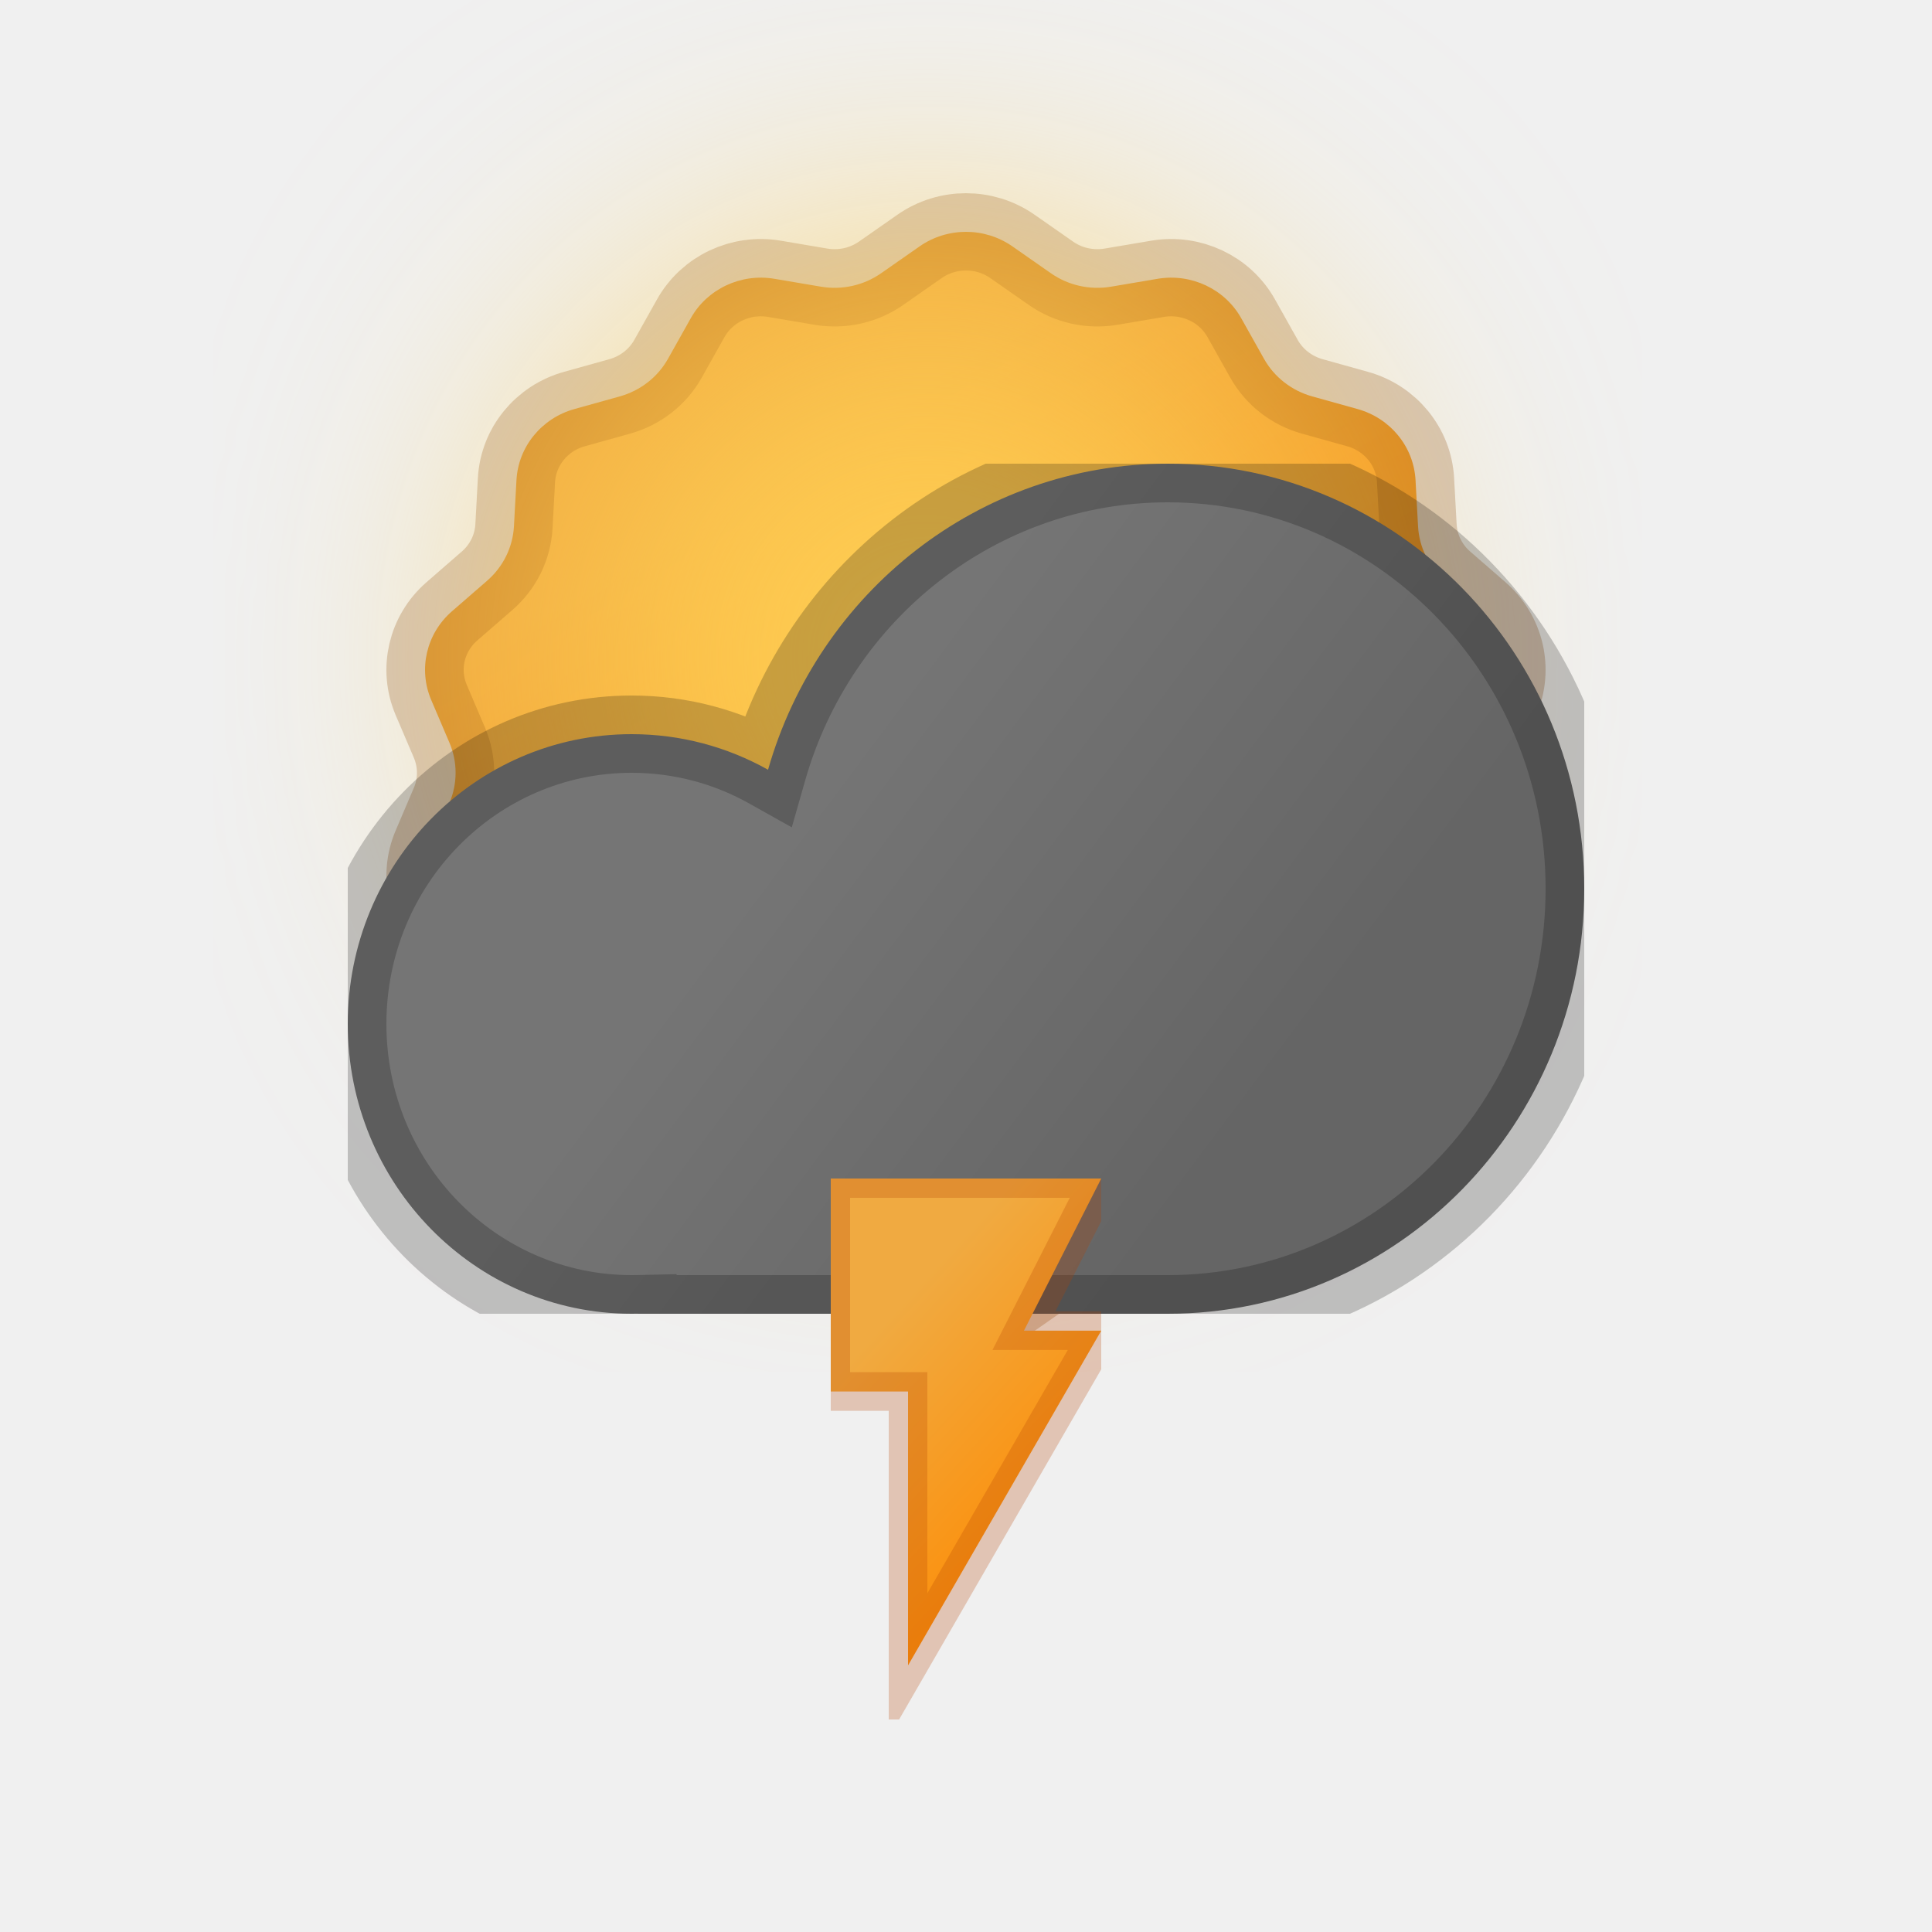
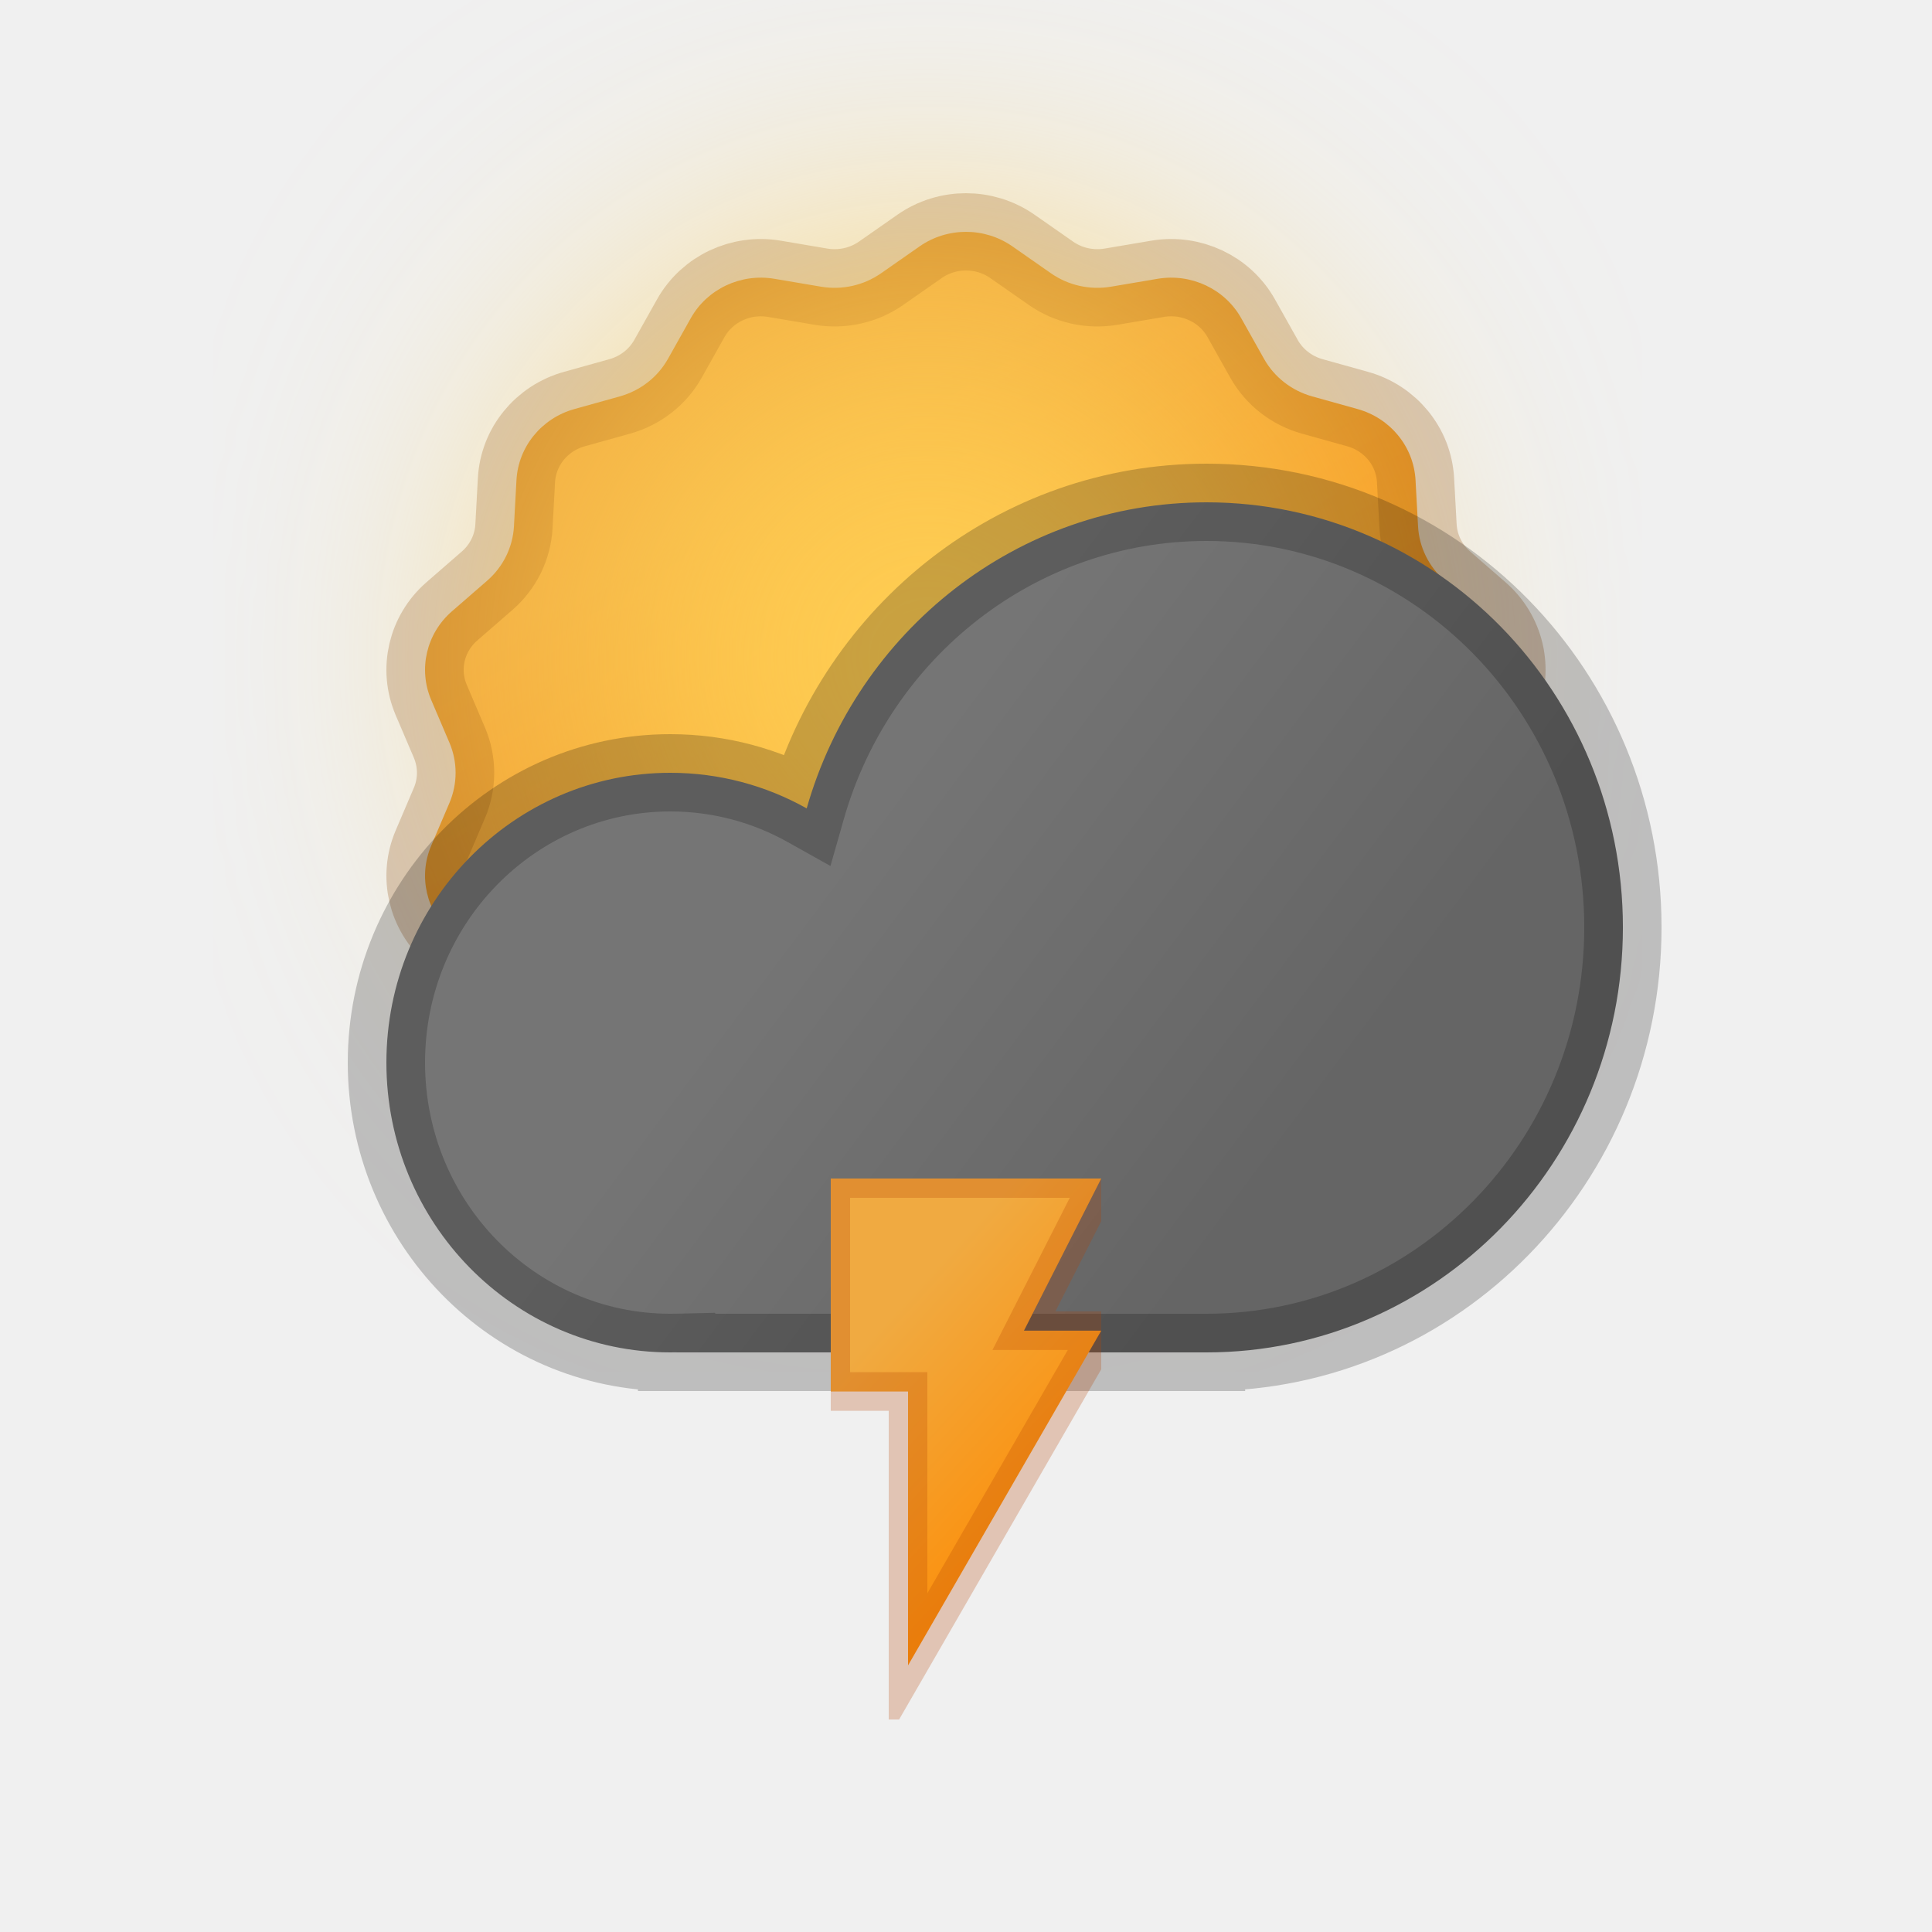
<svg xmlns="http://www.w3.org/2000/svg" width="100" height="100" viewBox="0 0 100 100" fill="none">
  <g clip-path="url(#clip0_407_668)">
    <path d="M47.596 12.754C49.034 11.749 50.966 11.749 52.404 12.754L54.395 14.144C55.295 14.773 56.415 15.023 57.505 14.839L59.914 14.431C61.656 14.136 63.397 14.957 64.247 16.473L65.424 18.571C65.956 19.519 66.854 20.22 67.918 20.517L70.269 21.173C71.969 21.647 73.174 23.125 73.268 24.852L73.398 27.242C73.457 28.322 73.955 29.335 74.782 30.054L76.61 31.643C77.931 32.792 78.361 34.635 77.68 36.231L76.738 38.439C76.312 39.438 76.312 40.562 76.738 41.561L77.68 43.769C78.361 45.365 77.931 47.208 76.61 48.357L74.782 49.946C73.955 50.665 73.457 51.678 73.398 52.758L73.268 55.148C73.174 56.875 71.969 58.353 70.269 58.827L67.918 59.483C66.854 59.78 65.956 60.481 65.424 61.429L64.247 63.527C63.397 65.043 61.656 65.864 59.914 65.569L57.505 65.161C56.415 64.977 55.295 65.227 54.395 65.856L52.404 67.246C50.966 68.251 49.034 68.251 47.596 67.246L45.605 65.856C44.705 65.227 43.585 64.977 42.495 65.161L40.086 65.569C38.344 65.864 36.603 65.043 35.753 63.527L34.576 61.429C34.044 60.481 33.146 59.78 32.082 59.483L29.73 58.827C28.031 58.353 26.826 56.875 26.732 55.148L26.602 52.758C26.543 51.678 26.045 50.665 25.218 49.946L23.39 48.357C22.069 47.208 21.639 45.365 22.32 43.769L23.262 41.561C23.688 40.562 23.688 39.438 23.262 38.439L22.32 36.231C21.639 34.635 22.069 32.792 23.39 31.643L25.218 30.054C26.045 29.335 26.543 28.322 26.602 27.242L26.732 24.852C26.826 23.125 28.031 21.647 29.73 21.173L32.082 20.517C33.146 20.22 34.044 19.519 34.576 18.571L35.753 16.473C36.603 14.957 38.344 14.136 40.086 14.431L42.495 14.839C43.585 15.023 44.705 14.773 45.605 14.144L47.596 12.754Z" fill="url(#paint0_linear_407_668)" stroke="#833F00" stroke-opacity="0.25" stroke-width="4" />
    <g filter="url(#filter0_f_407_668)">
      <circle cx="48" cy="34" r="19" fill="#FFCF54" />
    </g>
    <g clip-path="url(#clip1_407_668)">
-       <path fill-rule="evenodd" clip-rule="evenodd" d="M82 46C82 58.15 72.351 68 60.449 68H33.02V67.996C32.912 67.999 32.803 68 32.694 68C24.579 68 18 61.284 18 53C18 44.716 24.579 38 32.694 38C35.253 38 37.659 38.668 39.754 39.842C42.363 30.689 50.641 24 60.449 24C72.351 24 82 33.85 82 46Z" fill="url(#paint1_linear_407_668)" />
-       <path d="M33.02 68H31.02V70H33.02V68ZM33.02 67.996H35.02V65.951L32.976 65.997L33.02 67.996ZM39.754 39.842L38.776 41.586L40.983 42.823L41.677 40.39L39.754 39.842ZM60.449 70C73.495 70 84 59.216 84 46H80C80 57.085 71.208 66 60.449 66V70ZM60.449 66H33.02V70H60.449V66ZM35.02 68V67.996H31.02V68H35.02ZM32.694 70C32.818 70 32.941 69.999 33.065 69.996L32.976 65.997C32.882 65.999 32.788 66 32.694 66V70ZM16 53C16 62.35 23.435 70 32.694 70V66C25.722 66 20 60.219 20 53H16ZM32.694 36C23.435 36 16 43.65 16 53H20C20 45.781 25.722 40 32.694 40V36ZM40.731 38.097C38.347 36.761 35.605 36 32.694 36V40C34.9 40 36.971 40.575 38.776 41.586L40.731 38.097ZM60.449 22C49.7 22 40.671 29.328 37.83 39.293L41.677 40.39C44.055 32.049 51.582 26 60.449 26V22ZM84 46C84 32.784 73.495 22 60.449 22V26C71.208 26 80 34.915 80 46H84Z" fill="black" fill-opacity="0.21" />
+       <path fill-rule="evenodd" clip-rule="evenodd" d="M84.001 48C84.001 60.15 74.352 70 62.45 70C62.449 70 62.449 70 62.449 70V70H35.02V69.996C34.912 69.999 34.803 70 34.694 70C26.579 70 20 63.284 20 55C20 46.716 26.579 40 34.694 40C37.253 40 39.659 40.668 41.754 41.842C44.363 32.689 52.641 26 62.45 26C74.352 26 84.001 35.85 84.001 48Z" fill="url(#paint1_linear_407_668)" />
+       <path d="M62.449 70V68H60.449V70H62.449ZM62.449 70V72H64.449V70H62.449ZM35.02 70H33.02V72H35.02V70ZM35.02 69.996H37.02V67.951L34.976 67.997L35.02 69.996ZM41.754 41.842L40.776 43.587L42.984 44.823L43.678 42.39L41.754 41.842ZM62.45 72C75.495 72 86.001 61.216 86.001 48H82.001C82.001 59.085 73.209 68 62.45 68V72ZM62.449 72C62.449 72 62.449 72 62.449 72C62.449 72 62.449 72 62.449 72C62.449 72 62.449 72 62.449 72C62.449 72 62.449 72 62.449 72C62.449 72 62.449 72 62.449 72C62.449 72 62.449 72 62.449 72C62.449 72 62.449 72 62.449 72C62.449 72 62.449 72 62.449 72C62.449 72 62.449 72 62.449 72C62.449 72 62.449 72 62.449 72C62.449 72 62.449 72 62.449 72C62.449 72 62.449 72 62.449 72C62.449 72 62.449 72 62.449 72C62.449 72 62.449 72 62.449 72C62.449 72 62.449 72 62.449 72C62.449 72 62.449 72 62.449 72C62.449 72 62.449 72 62.449 72C62.449 72 62.449 72 62.449 72C62.449 72 62.449 72 62.449 72C62.449 72 62.449 72 62.449 72C62.449 72 62.449 72 62.449 72C62.449 72 62.449 72 62.449 72C62.449 72 62.449 72 62.449 72C62.449 72 62.449 72 62.449 72C62.449 72 62.449 72 62.449 72C62.449 72 62.449 72 62.449 72C62.449 72 62.449 72 62.449 72C62.449 72 62.449 72 62.449 72C62.449 72 62.449 72 62.449 72C62.449 72 62.449 72 62.449 72C62.449 72 62.449 72 62.449 72C62.449 72 62.449 72 62.449 72C62.449 72 62.449 72 62.449 72C62.449 72 62.449 72 62.449 72C62.449 72 62.449 72 62.449 72C62.449 72 62.449 72 62.449 72C62.449 72 62.449 72 62.449 72C62.449 72 62.449 72 62.449 72C62.449 72 62.449 72 62.449 72C62.449 72 62.449 72 62.449 72C62.449 72 62.449 72 62.449 72C62.449 72 62.449 72 62.449 72C62.449 72 62.449 72 62.449 72C62.449 72 62.449 72 62.449 72C62.449 72 62.449 72 62.449 72C62.449 72 62.449 72 62.449 72C62.449 72 62.449 72 62.449 72C62.449 72 62.449 72 62.449 72C62.449 72 62.449 72 62.449 72C62.449 72 62.449 72 62.449 72C62.449 72 62.449 72 62.449 72C62.449 72 62.449 72 62.449 72C62.449 72 62.449 72 62.449 72C62.449 72 62.449 72 62.449 72C62.449 72 62.449 72 62.449 72C62.449 72 62.449 72 62.449 72C62.449 72 62.449 72 62.449 72C62.449 72 62.449 72 62.449 72C62.449 72 62.449 72 62.449 72C62.449 72 62.449 72 62.449 72C62.449 72 62.449 72 62.449 72C62.449 72 62.449 72 62.449 72C62.449 72 62.449 72 62.449 72C62.449 72 62.449 72 62.449 72C62.449 72 62.449 72 62.449 72C62.449 72 62.449 72 62.449 72C62.449 72 62.449 72 62.449 72C62.449 72 62.449 72 62.449 72C62.449 72 62.449 72 62.449 72C62.449 72 62.449 72 62.449 72C62.449 72 62.449 72 62.449 72C62.449 72 62.449 72 62.449 72C62.449 72 62.449 72 62.449 72C62.449 72 62.449 72 62.449 72C62.449 72 62.449 72 62.449 72C62.449 72 62.449 72 62.449 72C62.449 72 62.449 72 62.449 72C62.449 72 62.449 72 62.449 72C62.449 72 62.449 72 62.449 72C62.449 72 62.449 72 62.449 72C62.449 72 62.449 72 62.449 72C62.449 72 62.449 72 62.449 72C62.449 72 62.449 72 62.449 72C62.449 72 62.449 72 62.449 72C62.449 72 62.449 72 62.449 72C62.449 72 62.449 72 62.449 72C62.449 72 62.449 72 62.449 72C62.449 72 62.449 72 62.449 72C62.449 72 62.449 72 62.449 72C62.449 72 62.449 72 62.449 72C62.449 72 62.449 72 62.449 72C62.449 72 62.449 72 62.449 72C62.449 72 62.449 72 62.449 72C62.449 72 62.449 72 62.449 72C62.449 72 62.449 72 62.449 72C62.449 72 62.449 72 62.449 72C62.449 72 62.449 72 62.449 72C62.449 72 62.449 72 62.449 72C62.449 72 62.449 72 62.449 72C62.449 72 62.449 72 62.449 72C62.449 72 62.449 72 62.449 72C62.449 72 62.449 72 62.449 72C62.449 72 62.449 72 62.449 72C62.449 72 62.449 72 62.449 72C62.449 72 62.449 72 62.449 72C62.449 72 62.449 72 62.449 72C62.449 72 62.449 72 62.449 72C62.449 72 62.449 72 62.449 72C62.449 72 62.449 72 62.449 72C62.449 72 62.449 72 62.449 72C62.449 72 62.449 72 62.449 72C62.449 72 62.449 72 62.449 72C62.449 72 62.449 72 62.449 72C62.449 72 62.449 72 62.449 72C62.449 72 62.449 72 62.449 72C62.449 72 62.449 72 62.449 72C62.449 72 62.449 72 62.449 72C62.449 72 62.449 72 62.449 72C62.449 72 62.449 72 62.449 72C62.449 72 62.449 72 62.449 72C62.449 72 62.449 72 62.449 72C62.449 72 62.449 72 62.449 72C62.449 72 62.449 72 62.449 72C62.449 72 62.449 72 62.449 72C62.449 72 62.449 72 62.449 72C62.449 72 62.449 72 62.449 72C62.449 72 62.449 72 62.449 72C62.449 72 62.449 72 62.449 72C62.449 72 62.449 72 62.449 72C62.449 72 62.449 72 62.449 72C62.449 72 62.449 72 62.449 72C62.449 72 62.449 72 62.449 72C62.449 72 62.449 72 62.449 72C62.449 72 62.449 72 62.449 72C62.449 72 62.449 72 62.449 72C62.449 72 62.449 72 62.449 72C62.449 72 62.449 72 62.449 72C62.449 72 62.449 72 62.449 72C62.449 72 62.449 72 62.449 72C62.449 72 62.449 72 62.449 72C62.449 72 62.449 72 62.449 72C62.449 72 62.449 72 62.449 72C62.449 72 62.449 72 62.449 72C62.449 72 62.449 72 62.449 72C62.449 72 62.449 72 62.449 72C62.449 72 62.449 72 62.449 72C62.449 72 62.449 72 62.449 72C62.449 72 62.449 72 62.449 72C62.449 72 62.449 72 62.449 72C62.449 72 62.449 72 62.449 72C62.449 72 62.449 72 62.449 72C62.449 72 62.449 72 62.449 72C62.449 72 62.449 72 62.449 72C62.449 72 62.449 72 62.449 72C62.449 72 62.449 72 62.449 72C62.449 72 62.449 72 62.449 72C62.449 72 62.449 72 62.449 72C62.449 72 62.449 72 62.449 72C62.449 72 62.449 72 62.449 72C62.449 72 62.449 72 62.449 72C62.449 72 62.449 72 62.449 72C62.449 72 62.449 72 62.449 72C62.449 72 62.449 72 62.449 72C62.449 72 62.449 72 62.449 72C62.449 72 62.449 72 62.449 72C62.449 72 62.449 72 62.449 72C62.449 72 62.449 72 62.449 72C62.449 72 62.449 72 62.449 72C62.449 72 62.449 72 62.449 72C62.449 72 62.449 72 62.449 72C62.449 72 62.449 72 62.449 72C62.449 72 62.449 72 62.449 72C62.449 72 62.449 72 62.449 72C62.449 72 62.449 72 62.449 72C62.449 72 62.449 72 62.449 72C62.449 72 62.449 72 62.449 72C62.449 72 62.449 72 62.449 72C62.449 72 62.449 72 62.449 72C62.449 72 62.449 72 62.449 72C62.449 72 62.449 72 62.449 72C62.449 72 62.449 72 62.449 72C62.449 72 62.449 72 62.449 72C62.449 72 62.449 72 62.449 72C62.449 72 62.449 72 62.449 72C62.449 72 62.449 72 62.449 72C62.449 72 62.449 72 62.449 72C62.449 72 62.449 72 62.449 72C62.449 72 62.449 72 62.449 72C62.449 72 62.449 72 62.449 72C62.449 72 62.449 72 62.449 72C62.449 72 62.449 72 62.449 72C62.449 72 62.449 72 62.449 72C62.449 72 62.449 72 62.449 72C62.449 72 62.449 72 62.449 72C62.449 72 62.449 72 62.449 72C62.449 72 62.449 72 62.449 72C62.449 72 62.449 72 62.449 72C62.449 72 62.449 72 62.449 72C62.449 72 62.449 72 62.449 72C62.449 72 62.449 72 62.449 72C62.449 72 62.449 72 62.449 72C62.449 72 62.449 72 62.449 72C62.449 72 62.449 72 62.449 72C62.449 72 62.449 72 62.449 72C62.449 72 62.449 72 62.449 72C62.449 72 62.449 72 62.449 72C62.449 72 62.449 72 62.449 72C62.449 72 62.449 72 62.449 72C62.449 72 62.449 72 62.449 72C62.449 72 62.449 72 62.449 72C62.449 72 62.449 72 62.449 72C62.449 72 62.449 72 62.449 72C62.449 72 62.449 72 62.449 72C62.449 72 62.449 72 62.449 72C62.449 72 62.449 72 62.449 72C62.449 72 62.449 72 62.449 72C62.449 72 62.449 72 62.449 72C62.449 72 62.449 72 62.449 72C62.449 72 62.449 72 62.449 72C62.449 72 62.449 72 62.449 72C62.449 72 62.449 72 62.449 72C62.449 72 62.449 72 62.449 72C62.449 72 62.449 72 62.449 72C62.449 72 62.449 72 62.449 72C62.449 72 62.449 72 62.449 72C62.449 72 62.449 72 62.449 72C62.449 72 62.449 72 62.449 72C62.449 72 62.449 72 62.449 72C62.449 72 62.449 72 62.449 72C62.449 72 62.449 72 62.449 72C62.449 72 62.449 72 62.449 72C62.449 72 62.449 72 62.449 72C62.449 72 62.449 72 62.449 72C62.449 72 62.449 72 62.449 72C62.449 72 62.449 72 62.449 72C62.449 72 62.449 72 62.449 72C62.449 72 62.449 72 62.449 72C62.449 72 62.449 72 62.449 72C62.449 72 62.449 72 62.449 72C62.449 72 62.449 72 62.449 72C62.449 72 62.449 72 62.449 72C62.449 72 62.449 72 62.449 72C62.449 72 62.449 72 62.449 72C62.449 72 62.449 72 62.449 72C62.449 72 62.449 72 62.449 72C62.449 72 62.449 72 62.449 72C62.449 72 62.449 72 62.449 72C62.449 72 62.449 72 62.449 72C62.449 72 62.449 72 62.449 72C62.449 72 62.449 72 62.449 72C62.449 72 62.449 72 62.449 72C62.449 72 62.449 72 62.449 72C62.449 72 62.449 72 62.449 72C62.449 72 62.449 72 62.449 72C62.449 72 62.449 72 62.449 72C62.449 72 62.449 72 62.449 72C62.449 72 62.449 72 62.449 72C62.449 72 62.449 72 62.449 72C62.449 72 62.449 72 62.449 72C62.449 72 62.449 72 62.449 72C62.449 72 62.449 72 62.449 72C62.449 72 62.449 72 62.449 72C62.449 72 62.449 72 62.449 72C62.449 72 62.449 72 62.449 72C62.449 72 62.449 72 62.449 72C62.449 72 62.449 72 62.449 72C62.449 72 62.449 72 62.449 72C62.449 72 62.449 72 62.449 72C62.449 72 62.449 72 62.449 72C62.449 72 62.449 72 62.449 72C62.449 72 62.449 72 62.449 72C62.449 72 62.449 72 62.449 72C62.449 72 62.449 72 62.449 72C62.449 72 62.449 72 62.449 72C62.449 72 62.449 72 62.449 72C62.449 72 62.449 72 62.449 72C62.449 72 62.449 72 62.449 72C62.449 72 62.449 72 62.449 72C62.449 72 62.449 72 62.449 72C62.449 72 62.449 72 62.449 72C62.449 72 62.449 72 62.449 72C62.449 72 62.449 72 62.449 72C62.449 72 62.449 72 62.449 72C62.449 72 62.449 72 62.449 72C62.449 72 62.449 72 62.449 72C62.449 72 62.449 72 62.449 72C62.449 72 62.449 72 62.449 72C62.449 72 62.449 72 62.449 72C62.449 72 62.449 72 62.449 72C62.449 72 62.449 72 62.449 72C62.449 72 62.449 72 62.449 72C62.449 72 62.449 72 62.449 72C62.449 72 62.449 72 62.449 72C62.449 72 62.449 72 62.449 72C62.449 72 62.449 72 62.449 72C62.449 72 62.449 72 62.449 72C62.449 72 62.449 72 62.449 72C62.449 72 62.449 72 62.449 72C62.449 72 62.449 72 62.449 72C62.449 72 62.449 72 62.449 72C62.449 72 62.449 72 62.449 72C62.449 72 62.449 72 62.449 72C62.449 72 62.449 72 62.449 72C62.449 72 62.449 72 62.449 72C62.449 72 62.449 72 62.449 72C62.449 72 62.449 72 62.449 72C62.449 72 62.449 72 62.449 72C62.449 72 62.449 72 62.449 72C62.449 72 62.449 72 62.449 72C62.449 72 62.449 72 62.449 72C62.449 72 62.449 72 62.449 72C62.449 72 62.449 72 62.449 72C62.449 72 62.449 72 62.449 72C62.449 72 62.449 72 62.449 72C62.449 72 62.449 72 62.449 72C62.449 72 62.449 72 62.449 72C62.449 72 62.449 72 62.449 72C62.449 72 62.449 72 62.449 72C62.449 72 62.449 72 62.449 72C62.449 72 62.449 72 62.449 72C62.449 72 62.449 72 62.449 72C62.449 72 62.449 72 62.449 72C62.449 72 62.449 72 62.449 72C62.449 72 62.449 72 62.449 72C62.449 72 62.449 72 62.449 72C62.449 72 62.449 72 62.449 72C62.449 72 62.449 72 62.449 72C62.449 72 62.449 72 62.449 72C62.449 72 62.449 72 62.449 72C62.449 72 62.449 72 62.449 72C62.449 72 62.449 72 62.449 72C62.449 72 62.449 72 62.449 72C62.449 72 62.449 72 62.449 72C62.449 72 62.449 72 62.449 72C62.449 72 62.449 72 62.449 72C62.449 72 62.449 72 62.449 72C62.449 72 62.449 72 62.449 72C62.449 72 62.449 72 62.449 72C62.449 72 62.449 72 62.449 72C62.449 72 62.449 72 62.449 72C62.449 72 62.449 72 62.449 72C62.449 72 62.449 72 62.449 72C62.449 72 62.449 72 62.449 72C62.449 72 62.449 72 62.449 72C62.449 72 62.449 72 62.449 72C62.449 72 62.449 72 62.449 72C62.449 72 62.449 72 62.449 72C62.449 72 62.449 72 62.449 72C62.449 72 62.449 72 62.449 72C62.449 72 62.449 72 62.449 72C62.449 72 62.449 72 62.449 72C62.449 72 62.449 72 62.449 72C62.449 72 62.449 72 62.449 72C62.449 72 62.449 72 62.449 72C62.449 72 62.449 72 62.449 72C62.449 72 62.449 72 62.449 72C62.449 72 62.449 72 62.449 72C62.449 72 62.449 72 62.449 72C62.449 72 62.449 72 62.449 72C62.449 72 62.449 72 62.449 72C62.449 72 62.449 72 62.449 72C62.449 72 62.449 72 62.449 72C62.449 72 62.449 72 62.449 72C62.449 72 62.449 72 62.449 72C62.449 72 62.449 72 62.449 72C62.449 72 62.449 72 62.449 72C62.449 72 62.449 72 62.449 72C62.449 72 62.449 72 62.449 72C62.449 72 62.449 72 62.449 72C62.449 72 62.449 72 62.449 72C62.449 72 62.449 72 62.449 72C62.449 72 62.449 72 62.449 72C62.449 72 62.449 72 62.449 72C62.449 72 62.449 72 62.449 72C62.449 72 62.449 72 62.449 72C62.449 72 62.449 72 62.449 72C62.449 72 62.449 72 62.449 72C62.449 72 62.449 72 62.449 72C62.449 72 62.449 72 62.449 72C62.449 72 62.449 72 62.449 72C62.449 72 62.449 72 62.449 72C62.449 72 62.449 72 62.449 72C62.449 72 62.449 72 62.449 72C62.449 72 62.449 72 62.449 72C62.449 72 62.449 72 62.449 72C62.449 72 62.449 72 62.449 72C62.449 72 62.449 72 62.449 72C62.449 72 62.449 72 62.449 72C62.449 72 62.449 72 62.449 72C62.449 72 62.449 72 62.449 72C62.449 72 62.449 72 62.449 72C62.449 72 62.449 72 62.449 72C62.449 72 62.449 72 62.449 72C62.449 72 62.449 72 62.449 72C62.449 72 62.449 72 62.449 72C62.449 72 62.449 72 62.449 72C62.449 72 62.449 72 62.449 72C62.449 72 62.449 72 62.449 72C62.449 72 62.449 72 62.449 72C62.449 72 62.449 72 62.449 72C62.449 72 62.449 72 62.449 72C62.449 72 62.449 72 62.449 72C62.449 72 62.449 72 62.449 72C62.449 72 62.449 72 62.449 72C62.449 72 62.449 72 62.449 72C62.449 72 62.449 72 62.449 72C62.449 72 62.449 72 62.449 72C62.449 72 62.449 72 62.449 72C62.449 72 62.449 72 62.449 72C62.449 72 62.449 72 62.449 72C62.449 72 62.449 72 62.449 72C62.449 72 62.449 72 62.449 72C62.449 72 62.449 72 62.449 72C62.449 72 62.449 72 62.449 72C62.449 72 62.449 72 62.449 72C62.449 72 62.449 72 62.449 72C62.449 72 62.449 72 62.449 72C62.449 72 62.449 72 62.449 72C62.449 72 62.449 72 62.449 72C62.449 72 62.449 72 62.449 72C62.449 72 62.449 72 62.449 72C62.449 72 62.449 72 62.449 72C62.449 72 62.449 72 62.449 72C62.449 72 62.449 72 62.449 72C62.449 72 62.449 72 62.449 72C62.449 72 62.449 72 62.449 72C62.449 72 62.449 72 62.449 72C62.449 72 62.449 72 62.449 72C62.449 72 62.449 72 62.449 72C62.449 72 62.449 72 62.449 72C62.449 72 62.449 72 62.449 72C62.449 72 62.449 72 62.449 72C62.449 72 62.449 72 62.449 72C62.449 72 62.449 72 62.449 72C62.449 72 62.449 72 62.449 72C62.449 72 62.449 72 62.449 72C62.449 72 62.449 72 62.449 72C62.449 72 62.449 72 62.449 72C62.449 72 62.449 72 62.449 72C62.449 72 62.449 72 62.449 72C62.449 72 62.449 72 62.449 72C62.449 72 62.449 72 62.449 72C62.449 72 62.449 72 62.449 72C62.449 72 62.449 72 62.449 72C62.449 72 62.449 72 62.449 72C62.449 72 62.449 72 62.449 72C62.449 72 62.449 72 62.449 72C62.449 72 62.449 72 62.449 72C62.449 72 62.449 72 62.449 72C62.449 72 62.449 72 62.449 72C62.449 72 62.449 72 62.449 72C62.449 72 62.449 72 62.449 72C62.449 72 62.449 72 62.449 72C62.449 72 62.449 72 62.449 72C62.449 72 62.449 72 62.449 72C62.449 72 62.449 72 62.449 72C62.449 72 62.449 72 62.449 72C62.449 72 62.449 72 62.449 72C62.449 72 62.449 72 62.449 72C62.449 72 62.449 72 62.449 72C62.449 72 62.449 72 62.449 72C62.449 72 62.449 72 62.449 72C62.449 72 62.449 72 62.449 72C62.449 72 62.449 72 62.449 72C62.449 72 62.449 72 62.449 72C62.449 72 62.449 72 62.449 72C62.449 72 62.449 72 62.449 72C62.449 72 62.449 72 62.449 72C62.449 72 62.449 72 62.449 72C62.449 72 62.449 72 62.449 72C62.449 72 62.449 72 62.449 72C62.449 72 62.449 72 62.449 72C62.449 72 62.449 72 62.449 72C62.449 72 62.449 72 62.449 72C62.449 72 62.449 72 62.449 72C62.449 72 62.449 72 62.449 72C62.449 72 62.449 72 62.449 72C62.449 72 62.449 72 62.449 72C62.449 72 62.449 72 62.449 72C62.449 72 62.449 72 62.449 72C62.449 72 62.449 72 62.449 72C62.449 72 62.449 72 62.449 72C62.449 72 62.449 72 62.449 72C62.449 72 62.449 72 62.449 72C62.449 72 62.449 72 62.449 72C62.449 72 62.449 72 62.449 72C62.449 72 62.449 72 62.449 72C62.449 72 62.449 72 62.449 72C62.449 72 62.449 72 62.449 72C62.449 72 62.449 72 62.449 72C62.449 72 62.449 72 62.449 72C62.449 72 62.449 72 62.449 72C62.449 72 62.449 72 62.449 72C62.449 72 62.449 72 62.449 72C62.449 72 62.449 72 62.449 72C62.449 72 62.449 72 62.449 72C62.449 72 62.449 72 62.449 72C62.449 72 62.449 72 62.449 72C62.449 72 62.449 72 62.449 72C62.449 72 62.449 72 62.449 72C62.449 72 62.449 72 62.449 72C62.449 72 62.449 72 62.449 72C62.449 72 62.449 72 62.449 72C62.449 72 62.449 72 62.449 72C62.449 72 62.449 72 62.45 72C62.45 72 62.45 72 62.45 72C62.45 72 62.45 72 62.45 72C62.45 72 62.45 72 62.45 72C62.45 72 62.45 72 62.45 72C62.45 72 62.45 72 62.45 72C62.45 72 62.45 72 62.45 72C62.45 72 62.45 72 62.45 72V68C62.45 68 62.45 68 62.45 68C62.45 68 62.45 68 62.45 68C62.45 68 62.45 68 62.45 68C62.45 68 62.45 68 62.45 68C62.45 68 62.45 68 62.45 68C62.45 68 62.45 68 62.45 68C62.45 68 62.45 68 62.45 68C62.449 68 62.449 68 62.449 68C62.449 68 62.449 68 62.449 68C62.449 68 62.449 68 62.449 68C62.449 68 62.449 68 62.449 68C62.449 68 62.449 68 62.449 68C62.449 68 62.449 68 62.449 68C62.449 68 62.449 68 62.449 68C62.449 68 62.449 68 62.449 68C62.449 68 62.449 68 62.449 68C62.449 68 62.449 68 62.449 68C62.449 68 62.449 68 62.449 68C62.449 68 62.449 68 62.449 68C62.449 68 62.449 68 62.449 68C62.449 68 62.449 68 62.449 68C62.449 68 62.449 68 62.449 68C62.449 68 62.449 68 62.449 68C62.449 68 62.449 68 62.449 68C62.449 68 62.449 68 62.449 68C62.449 68 62.449 68 62.449 68C62.449 68 62.449 68 62.449 68C62.449 68 62.449 68 62.449 68C62.449 68 62.449 68 62.449 68C62.449 68 62.449 68 62.449 68C62.449 68 62.449 68 62.449 68C62.449 68 62.449 68 62.449 68C62.449 68 62.449 68 62.449 68C62.449 68 62.449 68 62.449 68C62.449 68 62.449 68 62.449 68C62.449 68 62.449 68 62.449 68C62.449 68 62.449 68 62.449 68C62.449 68 62.449 68 62.449 68C62.449 68 62.449 68 62.449 68C62.449 68 62.449 68 62.449 68C62.449 68 62.449 68 62.449 68C62.449 68 62.449 68 62.449 68C62.449 68 62.449 68 62.449 68C62.449 68 62.449 68 62.449 68C62.449 68 62.449 68 62.449 68C62.449 68 62.449 68 62.449 68C62.449 68 62.449 68 62.449 68C62.449 68 62.449 68 62.449 68C62.449 68 62.449 68 62.449 68C62.449 68 62.449 68 62.449 68C62.449 68 62.449 68 62.449 68C62.449 68 62.449 68 62.449 68C62.449 68 62.449 68 62.449 68C62.449 68 62.449 68 62.449 68C62.449 68 62.449 68 62.449 68C62.449 68 62.449 68 62.449 68C62.449 68 62.449 68 62.449 68C62.449 68 62.449 68 62.449 68C62.449 68 62.449 68 62.449 68C62.449 68 62.449 68 62.449 68C62.449 68 62.449 68 62.449 68C62.449 68 62.449 68 62.449 68C62.449 68 62.449 68 62.449 68C62.449 68 62.449 68 62.449 68C62.449 68 62.449 68 62.449 68C62.449 68 62.449 68 62.449 68C62.449 68 62.449 68 62.449 68C62.449 68 62.449 68 62.449 68C62.449 68 62.449 68 62.449 68C62.449 68 62.449 68 62.449 68C62.449 68 62.449 68 62.449 68C62.449 68 62.449 68 62.449 68C62.449 68 62.449 68 62.449 68C62.449 68 62.449 68 62.449 68C62.449 68 62.449 68 62.449 68C62.449 68 62.449 68 62.449 68C62.449 68 62.449 68 62.449 68C62.449 68 62.449 68 62.449 68C62.449 68 62.449 68 62.449 68C62.449 68 62.449 68 62.449 68C62.449 68 62.449 68 62.449 68C62.449 68 62.449 68 62.449 68C62.449 68 62.449 68 62.449 68C62.449 68 62.449 68 62.449 68C62.449 68 62.449 68 62.449 68C62.449 68 62.449 68 62.449 68C62.449 68 62.449 68 62.449 68C62.449 68 62.449 68 62.449 68C62.449 68 62.449 68 62.449 68C62.449 68 62.449 68 62.449 68C62.449 68 62.449 68 62.449 68C62.449 68 62.449 68 62.449 68C62.449 68 62.449 68 62.449 68C62.449 68 62.449 68 62.449 68C62.449 68 62.449 68 62.449 68C62.449 68 62.449 68 62.449 68C62.449 68 62.449 68 62.449 68C62.449 68 62.449 68 62.449 68C62.449 68 62.449 68 62.449 68C62.449 68 62.449 68 62.449 68C62.449 68 62.449 68 62.449 68C62.449 68 62.449 68 62.449 68C62.449 68 62.449 68 62.449 68C62.449 68 62.449 68 62.449 68C62.449 68 62.449 68 62.449 68C62.449 68 62.449 68 62.449 68C62.449 68 62.449 68 62.449 68C62.449 68 62.449 68 62.449 68C62.449 68 62.449 68 62.449 68C62.449 68 62.449 68 62.449 68C62.449 68 62.449 68 62.449 68C62.449 68 62.449 68 62.449 68C62.449 68 62.449 68 62.449 68C62.449 68 62.449 68 62.449 68C62.449 68 62.449 68 62.449 68C62.449 68 62.449 68 62.449 68C62.449 68 62.449 68 62.449 68C62.449 68 62.449 68 62.449 68C62.449 68 62.449 68 62.449 68C62.449 68 62.449 68 62.449 68C62.449 68 62.449 68 62.449 68C62.449 68 62.449 68 62.449 68C62.449 68 62.449 68 62.449 68C62.449 68 62.449 68 62.449 68C62.449 68 62.449 68 62.449 68C62.449 68 62.449 68 62.449 68C62.449 68 62.449 68 62.449 68C62.449 68 62.449 68 62.449 68C62.449 68 62.449 68 62.449 68C62.449 68 62.449 68 62.449 68C62.449 68 62.449 68 62.449 68C62.449 68 62.449 68 62.449 68C62.449 68 62.449 68 62.449 68C62.449 68 62.449 68 62.449 68C62.449 68 62.449 68 62.449 68C62.449 68 62.449 68 62.449 68C62.449 68 62.449 68 62.449 68C62.449 68 62.449 68 62.449 68C62.449 68 62.449 68 62.449 68C62.449 68 62.449 68 62.449 68C62.449 68 62.449 68 62.449 68C62.449 68 62.449 68 62.449 68C62.449 68 62.449 68 62.449 68C62.449 68 62.449 68 62.449 68C62.449 68 62.449 68 62.449 68C62.449 68 62.449 68 62.449 68C62.449 68 62.449 68 62.449 68C62.449 68 62.449 68 62.449 68C62.449 68 62.449 68 62.449 68C62.449 68 62.449 68 62.449 68C62.449 68 62.449 68 62.449 68C62.449 68 62.449 68 62.449 68C62.449 68 62.449 68 62.449 68C62.449 68 62.449 68 62.449 68C62.449 68 62.449 68 62.449 68C62.449 68 62.449 68 62.449 68C62.449 68 62.449 68 62.449 68C62.449 68 62.449 68 62.449 68C62.449 68 62.449 68 62.449 68C62.449 68 62.449 68 62.449 68C62.449 68 62.449 68 62.449 68C62.449 68 62.449 68 62.449 68C62.449 68 62.449 68 62.449 68C62.449 68 62.449 68 62.449 68C62.449 68 62.449 68 62.449 68C62.449 68 62.449 68 62.449 68C62.449 68 62.449 68 62.449 68C62.449 68 62.449 68 62.449 68C62.449 68 62.449 68 62.449 68C62.449 68 62.449 68 62.449 68C62.449 68 62.449 68 62.449 68C62.449 68 62.449 68 62.449 68C62.449 68 62.449 68 62.449 68C62.449 68 62.449 68 62.449 68C62.449 68 62.449 68 62.449 68C62.449 68 62.449 68 62.449 68C62.449 68 62.449 68 62.449 68C62.449 68 62.449 68 62.449 68C62.449 68 62.449 68 62.449 68C62.449 68 62.449 68 62.449 68C62.449 68 62.449 68 62.449 68C62.449 68 62.449 68 62.449 68C62.449 68 62.449 68 62.449 68C62.449 68 62.449 68 62.449 68C62.449 68 62.449 68 62.449 68C62.449 68 62.449 68 62.449 68C62.449 68 62.449 68 62.449 68C62.449 68 62.449 68 62.449 68C62.449 68 62.449 68 62.449 68C62.449 68 62.449 68 62.449 68C62.449 68 62.449 68 62.449 68C62.449 68 62.449 68 62.449 68C62.449 68 62.449 68 62.449 68C62.449 68 62.449 68 62.449 68C62.449 68 62.449 68 62.449 68C62.449 68 62.449 68 62.449 68C62.449 68 62.449 68 62.449 68C62.449 68 62.449 68 62.449 68C62.449 68 62.449 68 62.449 68C62.449 68 62.449 68 62.449 68C62.449 68 62.449 68 62.449 68C62.449 68 62.449 68 62.449 68C62.449 68 62.449 68 62.449 68C62.449 68 62.449 68 62.449 68C62.449 68 62.449 68 62.449 68C62.449 68 62.449 68 62.449 68C62.449 68 62.449 68 62.449 68C62.449 68 62.449 68 62.449 68C62.449 68 62.449 68 62.449 68C62.449 68 62.449 68 62.449 68C62.449 68 62.449 68 62.449 68C62.449 68 62.449 68 62.449 68C62.449 68 62.449 68 62.449 68C62.449 68 62.449 68 62.449 68C62.449 68 62.449 68 62.449 68C62.449 68 62.449 68 62.449 68C62.449 68 62.449 68 62.449 68C62.449 68 62.449 68 62.449 68C62.449 68 62.449 68 62.449 68C62.449 68 62.449 68 62.449 68C62.449 68 62.449 68 62.449 68C62.449 68 62.449 68 62.449 68C62.449 68 62.449 68 62.449 68C62.449 68 62.449 68 62.449 68C62.449 68 62.449 68 62.449 68C62.449 68 62.449 68 62.449 68C62.449 68 62.449 68 62.449 68C62.449 68 62.449 68 62.449 68C62.449 68 62.449 68 62.449 68C62.449 68 62.449 68 62.449 68C62.449 68 62.449 68 62.449 68C62.449 68 62.449 68 62.449 68C62.449 68 62.449 68 62.449 68C62.449 68 62.449 68 62.449 68C62.449 68 62.449 68 62.449 68C62.449 68 62.449 68 62.449 68C62.449 68 62.449 68 62.449 68C62.449 68 62.449 68 62.449 68C62.449 68 62.449 68 62.449 68C62.449 68 62.449 68 62.449 68C62.449 68 62.449 68 62.449 68C62.449 68 62.449 68 62.449 68C62.449 68 62.449 68 62.449 68C62.449 68 62.449 68 62.449 68C62.449 68 62.449 68 62.449 68C62.449 68 62.449 68 62.449 68C62.449 68 62.449 68 62.449 68C62.449 68 62.449 68 62.449 68C62.449 68 62.449 68 62.449 68C62.449 68 62.449 68 62.449 68C62.449 68 62.449 68 62.449 68C62.449 68 62.449 68 62.449 68C62.449 68 62.449 68 62.449 68C62.449 68 62.449 68 62.449 68C62.449 68 62.449 68 62.449 68C62.449 68 62.449 68 62.449 68C62.449 68 62.449 68 62.449 68C62.449 68 62.449 68 62.449 68C62.449 68 62.449 68 62.449 68C62.449 68 62.449 68 62.449 68C62.449 68 62.449 68 62.449 68C62.449 68 62.449 68 62.449 68C62.449 68 62.449 68 62.449 68C62.449 68 62.449 68 62.449 68C62.449 68 62.449 68 62.449 68C62.449 68 62.449 68 62.449 68C62.449 68 62.449 68 62.449 68C62.449 68 62.449 68 62.449 68C62.449 68 62.449 68 62.449 68C62.449 68 62.449 68 62.449 68C62.449 68 62.449 68 62.449 68C62.449 68 62.449 68 62.449 68C62.449 68 62.449 68 62.449 68C62.449 68 62.449 68 62.449 68C62.449 68 62.449 68 62.449 68C62.449 68 62.449 68 62.449 68C62.449 68 62.449 68 62.449 68C62.449 68 62.449 68 62.449 68C62.449 68 62.449 68 62.449 68C62.449 68 62.449 68 62.449 68C62.449 68 62.449 68 62.449 68C62.449 68 62.449 68 62.449 68C62.449 68 62.449 68 62.449 68C62.449 68 62.449 68 62.449 68C62.449 68 62.449 68 62.449 68C62.449 68 62.449 68 62.449 68C62.449 68 62.449 68 62.449 68C62.449 68 62.449 68 62.449 68C62.449 68 62.449 68 62.449 68C62.449 68 62.449 68 62.449 68C62.449 68 62.449 68 62.449 68C62.449 68 62.449 68 62.449 68C62.449 68 62.449 68 62.449 68C62.449 68 62.449 68 62.449 68C62.449 68 62.449 68 62.449 68C62.449 68 62.449 68 62.449 68C62.449 68 62.449 68 62.449 68C62.449 68 62.449 68 62.449 68C62.449 68 62.449 68 62.449 68C62.449 68 62.449 68 62.449 68C62.449 68 62.449 68 62.449 68C62.449 68 62.449 68 62.449 68C62.449 68 62.449 68 62.449 68C62.449 68 62.449 68 62.449 68C62.449 68 62.449 68 62.449 68C62.449 68 62.449 68 62.449 68C62.449 68 62.449 68 62.449 68C62.449 68 62.449 68 62.449 68C62.449 68 62.449 68 62.449 68C62.449 68 62.449 68 62.449 68C62.449 68 62.449 68 62.449 68C62.449 68 62.449 68 62.449 68C62.449 68 62.449 68 62.449 68C62.449 68 62.449 68 62.449 68C62.449 68 62.449 68 62.449 68C62.449 68 62.449 68 62.449 68C62.449 68 62.449 68 62.449 68C62.449 68 62.449 68 62.449 68C62.449 68 62.449 68 62.449 68C62.449 68 62.449 68 62.449 68C62.449 68 62.449 68 62.449 68C62.449 68 62.449 68 62.449 68C62.449 68 62.449 68 62.449 68C62.449 68 62.449 68 62.449 68C62.449 68 62.449 68 62.449 68C62.449 68 62.449 68 62.449 68C62.449 68 62.449 68 62.449 68C62.449 68 62.449 68 62.449 68C62.449 68 62.449 68 62.449 68C62.449 68 62.449 68 62.449 68C62.449 68 62.449 68 62.449 68C62.449 68 62.449 68 62.449 68C62.449 68 62.449 68 62.449 68C62.449 68 62.449 68 62.449 68C62.449 68 62.449 68 62.449 68C62.449 68 62.449 68 62.449 68C62.449 68 62.449 68 62.449 68C62.449 68 62.449 68 62.449 68C62.449 68 62.449 68 62.449 68C62.449 68 62.449 68 62.449 68C62.449 68 62.449 68 62.449 68C62.449 68 62.449 68 62.449 68C62.449 68 62.449 68 62.449 68C62.449 68 62.449 68 62.449 68C62.449 68 62.449 68 62.449 68C62.449 68 62.449 68 62.449 68C62.449 68 62.449 68 62.449 68C62.449 68 62.449 68 62.449 68C62.449 68 62.449 68 62.449 68C62.449 68 62.449 68 62.449 68C62.449 68 62.449 68 62.449 68C62.449 68 62.449 68 62.449 68C62.449 68 62.449 68 62.449 68C62.449 68 62.449 68 62.449 68C62.449 68 62.449 68 62.449 68C62.449 68 62.449 68 62.449 68C62.449 68 62.449 68 62.449 68C62.449 68 62.449 68 62.449 68C62.449 68 62.449 68 62.449 68C62.449 68 62.449 68 62.449 68C62.449 68 62.449 68 62.449 68C62.449 68 62.449 68 62.449 68C62.449 68 62.449 68 62.449 68C62.449 68 62.449 68 62.449 68C62.449 68 62.449 68 62.449 68C62.449 68 62.449 68 62.449 68C62.449 68 62.449 68 62.449 68C62.449 68 62.449 68 62.449 68C62.449 68 62.449 68 62.449 68C62.449 68 62.449 68 62.449 68C62.449 68 62.449 68 62.449 68C62.449 68 62.449 68 62.449 68C62.449 68 62.449 68 62.449 68C62.449 68 62.449 68 62.449 68C62.449 68 62.449 68 62.449 68C62.449 68 62.449 68 62.449 68C62.449 68 62.449 68 62.449 68C62.449 68 62.449 68 62.449 68C62.449 68 62.449 68 62.449 68C62.449 68 62.449 68 62.449 68C62.449 68 62.449 68 62.449 68C62.449 68 62.449 68 62.449 68C62.449 68 62.449 68 62.449 68C62.449 68 62.449 68 62.449 68C62.449 68 62.449 68 62.449 68C62.449 68 62.449 68 62.449 68C62.449 68 62.449 68 62.449 68C62.449 68 62.449 68 62.449 68C62.449 68 62.449 68 62.449 68C62.449 68 62.449 68 62.449 68C62.449 68 62.449 68 62.449 68C62.449 68 62.449 68 62.449 68C62.449 68 62.449 68 62.449 68C62.449 68 62.449 68 62.449 68C62.449 68 62.449 68 62.449 68C62.449 68 62.449 68 62.449 68C62.449 68 62.449 68 62.449 68C62.449 68 62.449 68 62.449 68C62.449 68 62.449 68 62.449 68C62.449 68 62.449 68 62.449 68C62.449 68 62.449 68 62.449 68C62.449 68 62.449 68 62.449 68C62.449 68 62.449 68 62.449 68C62.449 68 62.449 68 62.449 68C62.449 68 62.449 68 62.449 68C62.449 68 62.449 68 62.449 68C62.449 68 62.449 68 62.449 68C62.449 68 62.449 68 62.449 68C62.449 68 62.449 68 62.449 68C62.449 68 62.449 68 62.449 68C62.449 68 62.449 68 62.449 68C62.449 68 62.449 68 62.449 68C62.449 68 62.449 68 62.449 68C62.449 68 62.449 68 62.449 68C62.449 68 62.449 68 62.449 68C62.449 68 62.449 68 62.449 68C62.449 68 62.449 68 62.449 68C62.449 68 62.449 68 62.449 68C62.449 68 62.449 68 62.449 68C62.449 68 62.449 68 62.449 68C62.449 68 62.449 68 62.449 68C62.449 68 62.449 68 62.449 68C62.449 68 62.449 68 62.449 68C62.449 68 62.449 68 62.449 68C62.449 68 62.449 68 62.449 68C62.449 68 62.449 68 62.449 68C62.449 68 62.449 68 62.449 68C62.449 68 62.449 68 62.449 68C62.449 68 62.449 68 62.449 68C62.449 68 62.449 68 62.449 68C62.449 68 62.449 68 62.449 68C62.449 68 62.449 68 62.449 68C62.449 68 62.449 68 62.449 68C62.449 68 62.449 68 62.449 68C62.449 68 62.449 68 62.449 68C62.449 68 62.449 68 62.449 68C62.449 68 62.449 68 62.449 68C62.449 68 62.449 68 62.449 68C62.449 68 62.449 68 62.449 68C62.449 68 62.449 68 62.449 68C62.449 68 62.449 68 62.449 68C62.449 68 62.449 68 62.449 68C62.449 68 62.449 68 62.449 68C62.449 68 62.449 68 62.449 68C62.449 68 62.449 68 62.449 68C62.449 68 62.449 68 62.449 68C62.449 68 62.449 68 62.449 68C62.449 68 62.449 68 62.449 68C62.449 68 62.449 68 62.449 68C62.449 68 62.449 68 62.449 68C62.449 68 62.449 68 62.449 68C62.449 68 62.449 68 62.449 68C62.449 68 62.449 68 62.449 68C62.449 68 62.449 68 62.449 68C62.449 68 62.449 68 62.449 68C62.449 68 62.449 68 62.449 68C62.449 68 62.449 68 62.449 68C62.449 68 62.449 68 62.449 68C62.449 68 62.449 68 62.449 68C62.449 68 62.449 68 62.449 68C62.449 68 62.449 68 62.449 68C62.449 68 62.449 68 62.449 68C62.449 68 62.449 68 62.449 68C62.449 68 62.449 68 62.449 68C62.449 68 62.449 68 62.449 68C62.449 68 62.449 68 62.449 68C62.449 68 62.449 68 62.449 68C62.449 68 62.449 68 62.449 68C62.449 68 62.449 68 62.449 68C62.449 68 62.449 68 62.449 68C62.449 68 62.449 68 62.449 68C62.449 68 62.449 68 62.449 68C62.449 68 62.449 68 62.449 68C62.449 68 62.449 68 62.449 68C62.449 68 62.449 68 62.449 68C62.449 68 62.449 68 62.449 68C62.449 68 62.449 68 62.449 68C62.449 68 62.449 68 62.449 68C62.449 68 62.449 68 62.449 68C62.449 68 62.449 68 62.449 68C62.449 68 62.449 68 62.449 68C62.449 68 62.449 68 62.449 68C62.449 68 62.449 68 62.449 68C62.449 68 62.449 68 62.449 68C62.449 68 62.449 68 62.449 68C62.449 68 62.449 68 62.449 68C62.449 68 62.449 68 62.449 68C62.449 68 62.449 68 62.449 68C62.449 68 62.449 68 62.449 68C62.449 68 62.449 68 62.449 68C62.449 68 62.449 68 62.449 68C62.449 68 62.449 68 62.449 68C62.449 68 62.449 68 62.449 68C62.449 68 62.449 68 62.449 68C62.449 68 62.449 68 62.449 68C62.449 68 62.449 68 62.449 68C62.449 68 62.449 68 62.449 68C62.449 68 62.449 68 62.449 68C62.449 68 62.449 68 62.449 68C62.449 68 62.449 68 62.449 68C62.449 68 62.449 68 62.449 68C62.449 68 62.449 68 62.449 68C62.449 68 62.449 68 62.449 68C62.449 68 62.449 68 62.449 68C62.449 68 62.449 68 62.449 68C62.449 68 62.449 68 62.449 68C62.449 68 62.449 68 62.449 68C62.449 68 62.449 68 62.449 68C62.449 68 62.449 68 62.449 68C62.449 68 62.449 68 62.449 68C62.449 68 62.449 68 62.449 68C62.449 68 62.449 68 62.449 68V72ZM60.449 70V70H64.449V70H60.449ZM62.449 68H35.02V72H62.449V68ZM37.02 70V69.996H33.02V70H37.02ZM34.694 72C34.818 72 34.942 71.999 35.065 71.996L34.976 67.997C34.882 67.999 34.788 68 34.694 68V72ZM18 55C18 64.35 25.435 72 34.694 72V68C27.722 68 22 62.219 22 55H18ZM34.694 38C25.435 38 18 45.65 18 55H22C22 47.781 27.722 42 34.694 42V38ZM42.732 40.097C40.347 38.761 37.605 38 34.694 38V42C36.9 42 38.971 42.575 40.776 43.587L42.732 40.097ZM62.45 24C51.7 24 42.672 31.328 39.831 41.294L43.678 42.39C46.055 34.05 53.582 28 62.45 28V24ZM86.001 48C86.001 34.784 75.495 24 62.45 24V28C73.209 28 82.001 36.915 82.001 48H86.001Z" fill="black" fill-opacity="0.21" />
    </g>
    <g clip-path="url(#clip2_407_668)">
      <path d="M47 86.2V72.025H43V61H57L53 68.875H57L47 86.2Z" fill="url(#paint2_linear_407_668)" stroke="#B44100" stroke-opacity="0.25" stroke-width="2" stroke-miterlimit="16" />
    </g>
  </g>
  <defs>
    <filter id="filter0_f_407_668" x="11" y="-3" width="74" height="74" filterUnits="userSpaceOnUse" color-interpolation-filters="sRGB">
      <feFlood flood-opacity="0" result="BackgroundImageFix" />
      <feBlend mode="normal" in="SourceGraphic" in2="BackgroundImageFix" result="shape" />
      <feGaussianBlur stdDeviation="9" result="effect1_foregroundBlur_407_668" />
    </filter>
    <linearGradient id="paint0_linear_407_668" x1="35" y1="17" x2="63" y2="63" gradientUnits="userSpaceOnUse">
      <stop offset="0.165" stop-color="#F0AA41" />
      <stop offset="1" stop-color="#FF8A00" />
    </linearGradient>
-     <linearGradient id="paint1_linear_407_668" x1="40.531" y1="40.333" x2="64.396" y2="58.192" gradientUnits="userSpaceOnUse">
+     <linearGradient id="paint1_linear_407_668" x1="42.531" y1="42.334" x2="66.396" y2="60.192" gradientUnits="userSpaceOnUse">
      <stop offset="0.06" stop-color="#757575" />
      <stop offset="1" stop-color="#656565" />
    </linearGradient>
    <linearGradient id="paint2_linear_407_668" x1="46.25" y1="63.25" x2="60.376" y2="76.143" gradientUnits="userSpaceOnUse">
      <stop offset="0.165" stop-color="#F0AA41" />
      <stop offset="1" stop-color="#FF8A00" />
    </linearGradient>
    <clipPath id="clip0_407_668">
      <rect width="100" height="100" fill="white" />
    </clipPath>
    <clipPath id="clip1_407_668">
-       <rect width="64" height="44" fill="white" transform="translate(18 24)" />
+       <rect width="68" height="48" fill="white" transform="translate(18 24)" />
    </clipPath>
    <clipPath id="clip2_407_668">
      <rect width="14" height="28" fill="white" transform="translate(43 61)" />
    </clipPath>
  </defs>
</svg>
